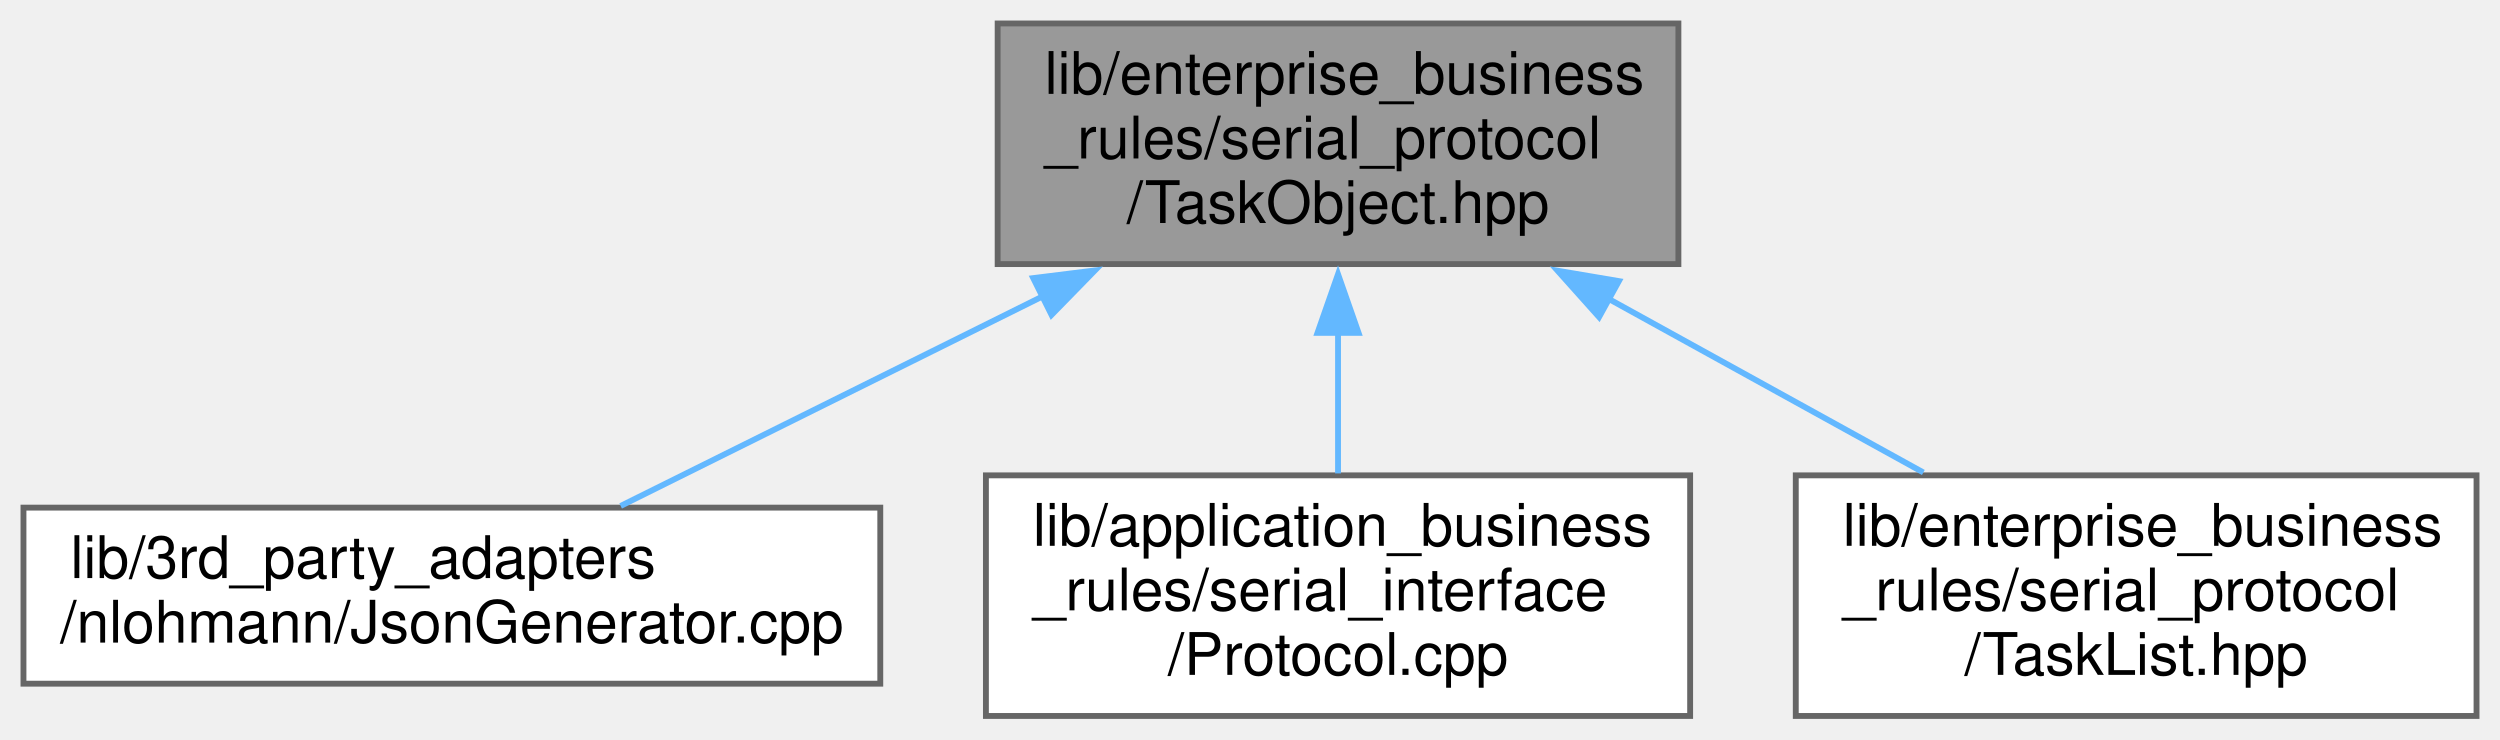
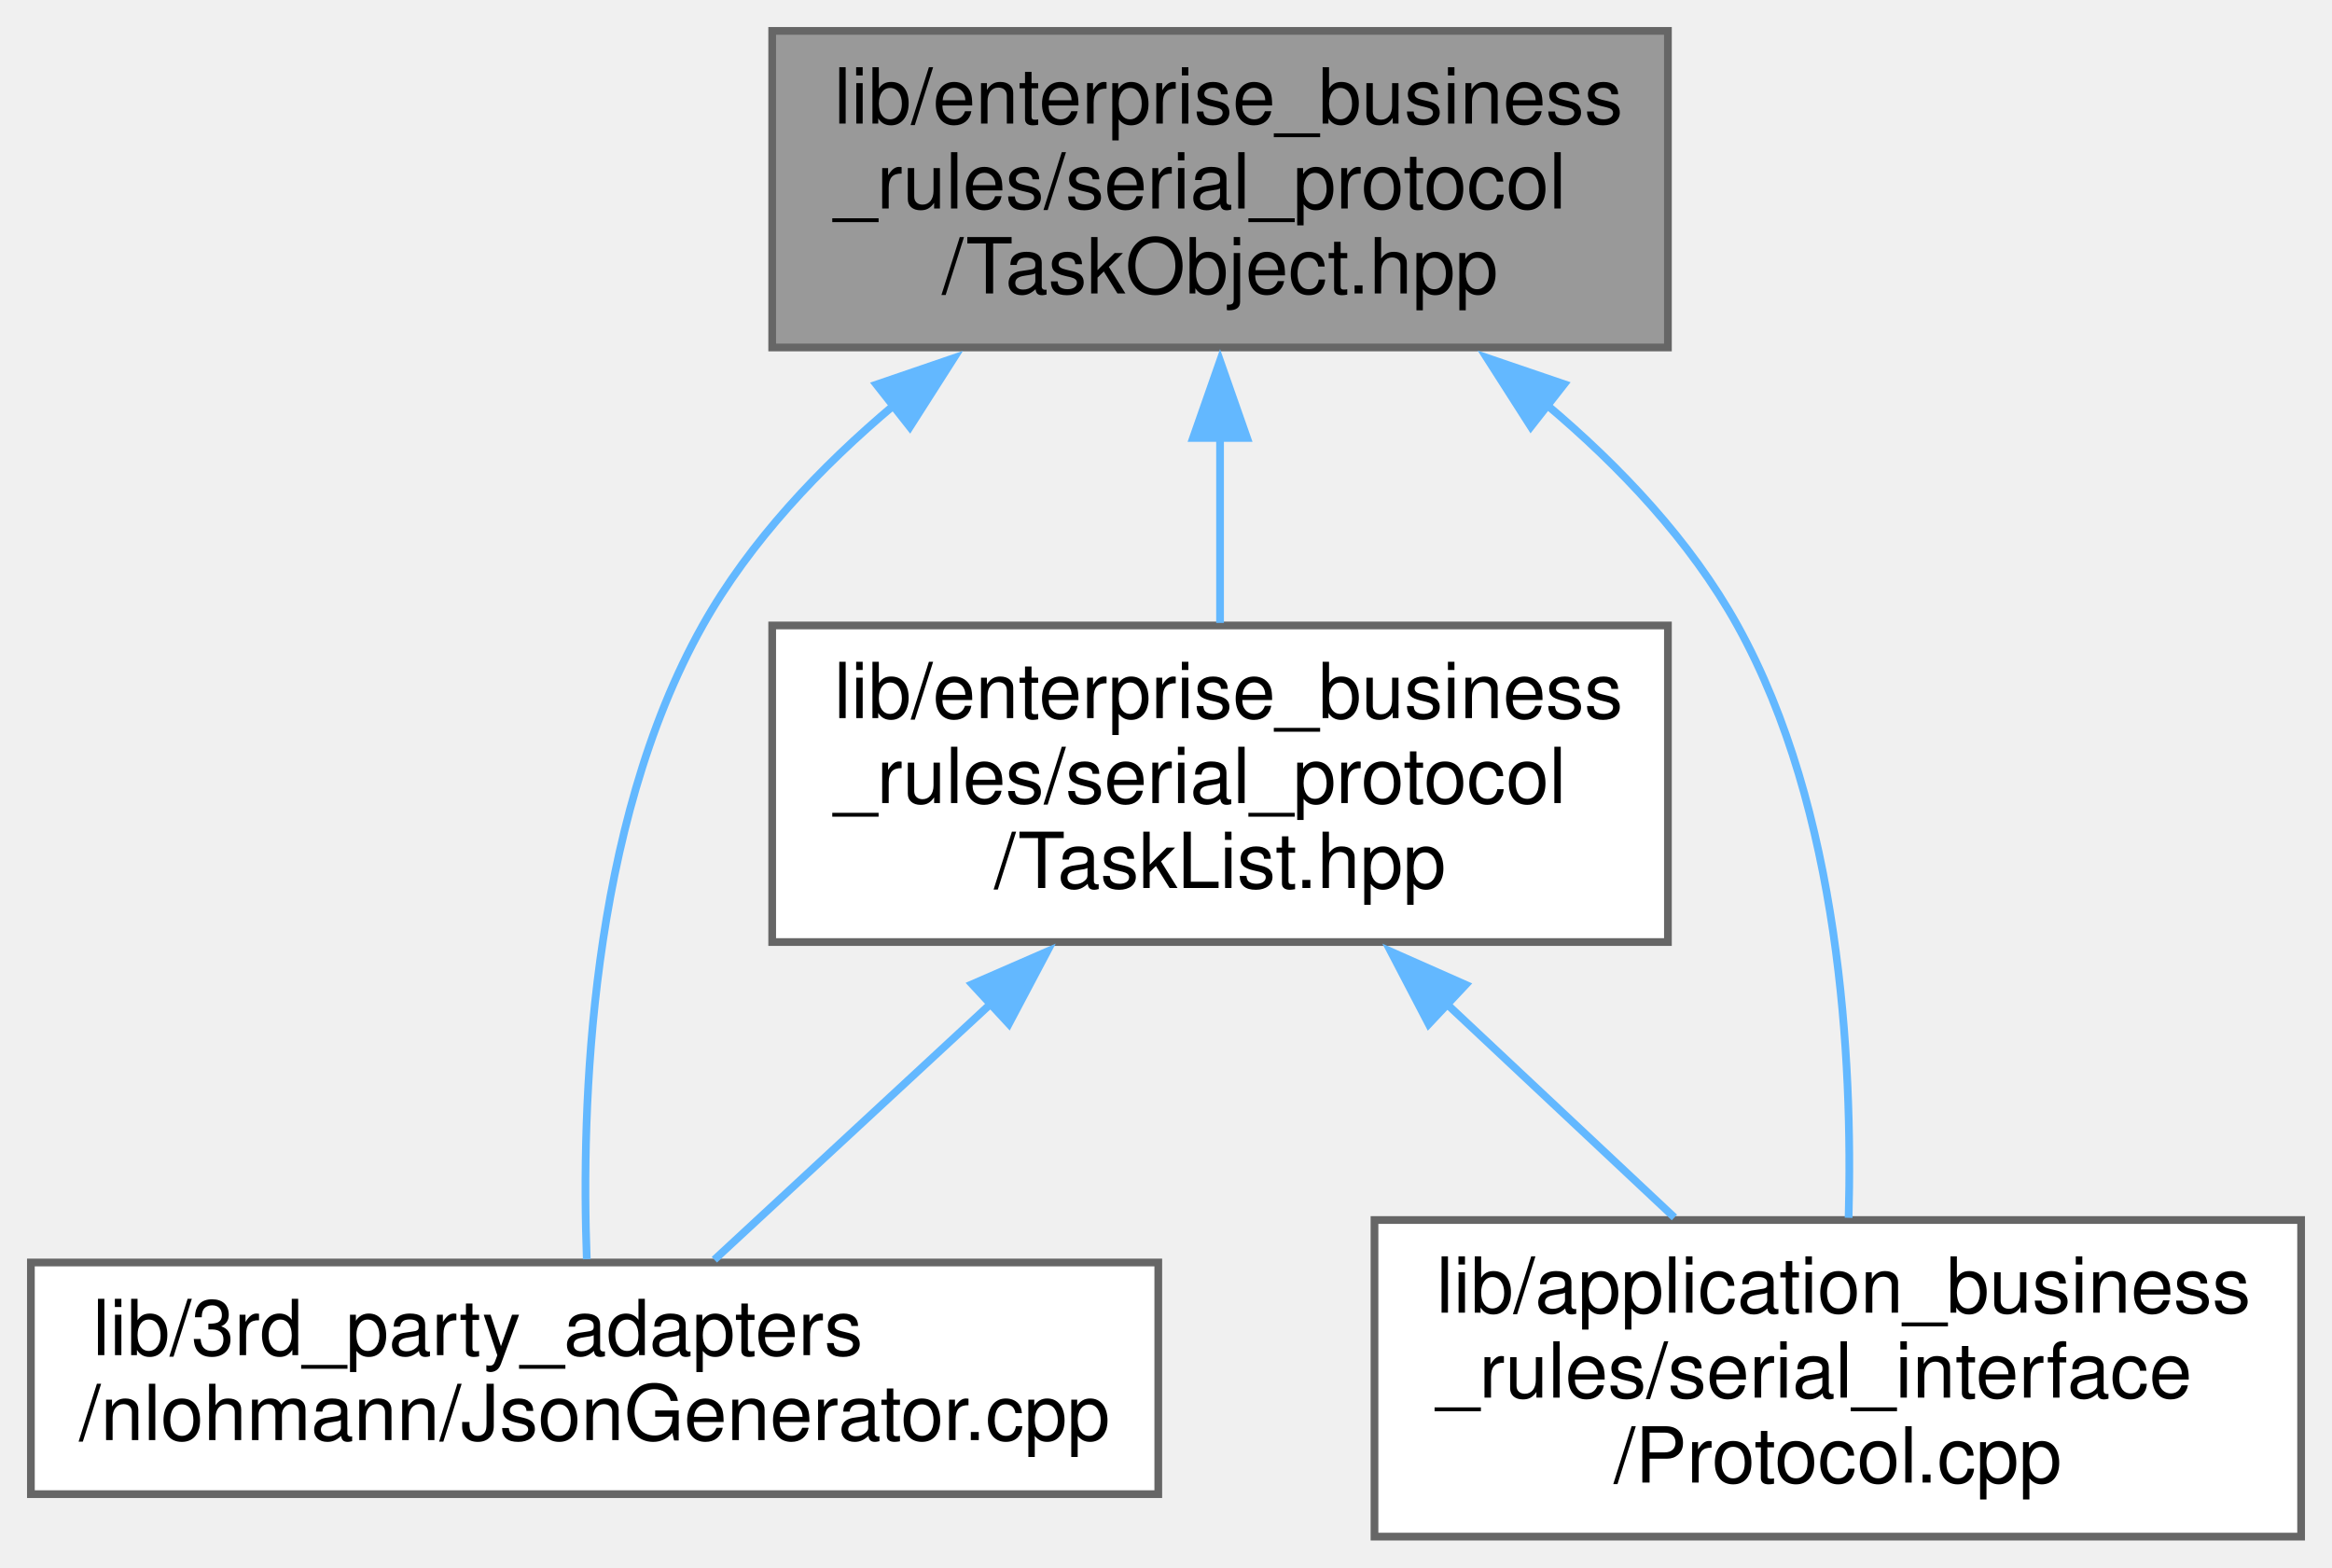
- <svg xmlns="http://www.w3.org/2000/svg" xmlns:xlink="http://www.w3.org/1999/xlink" width="426pt" height="126pt" viewBox="0.00 0.00 426.00 126.00">
-   <g id="graph0" class="graph" transform="scale(1 1) rotate(0) translate(4 122)">
+ <svg xmlns="http://www.w3.org/2000/svg" xmlns:xlink="http://www.w3.org/1999/xlink" width="302pt" height="203pt" viewBox="0.00 0.00 302.00 203.00">
+   <g id="graph0" class="graph" transform="scale(1 1) rotate(0) translate(4 199)">
    <g id="node1" class="node">
      <g id="a_node1">
        <a xlink:title=" ">
-           <polygon fill="#999999" stroke="#666666" points="282,-118 166,-118 166,-77 282,-77 282,-118" />
-           <text text-anchor="start" x="174" y="-106" font-family="Helvetica,sans-Serif" font-size="10.00">lib/enterprise_business</text>
-           <text text-anchor="start" x="174" y="-95" font-family="Helvetica,sans-Serif" font-size="10.00">_rules/serial_protocol</text>
-           <text text-anchor="middle" x="224" y="-84" font-family="Helvetica,sans-Serif" font-size="10.00">/TaskObject.hpp</text>
+           <polygon fill="#999999" stroke="#666666" points="212,-195 96,-195 96,-154 212,-154 212,-195" />
+           <text text-anchor="start" x="104" y="-183" font-family="Helvetica,sans-Serif" font-size="10.00">lib/enterprise_business</text>
+           <text text-anchor="start" x="104" y="-172" font-family="Helvetica,sans-Serif" font-size="10.00">_rules/serial_protocol</text>
+           <text text-anchor="middle" x="154" y="-161" font-family="Helvetica,sans-Serif" font-size="10.00">/TaskObject.hpp</text>
        </a>
      </g>
    </g>
    <g id="node2" class="node">
      <g id="a_node2">
        <a xlink:href="JsonGenerator_8cpp.xhtml" target="_top" xlink:title=" ">
          <polygon fill="white" stroke="#666666" points="146,-35.5 0,-35.5 0,-5.5 146,-5.5 146,-35.5" />
          <text text-anchor="start" x="8" y="-23.5" font-family="Helvetica,sans-Serif" font-size="10.00">lib/3rd_party_adapters</text>
          <text text-anchor="middle" x="73" y="-12.5" font-family="Helvetica,sans-Serif" font-size="10.00">/nlohmann/JsonGenerator.cpp</text>
        </a>
      </g>
    </g>
    <g id="edge1" class="edge">
-       <path fill="none" stroke="#63b8ff" d="M173.93,-71.63C149.96,-59.73 122.12,-45.9 101.76,-35.79" />
-       <polygon fill="#63b8ff" stroke="#63b8ff" points="172.06,-74.61 182.58,-75.92 175.18,-68.34 172.06,-74.61" />
+       <path fill="none" stroke="#63b8ff" d="M111.86,-146.6C102.27,-138.54 93.11,-128.89 87,-118 72.33,-91.87 71.25,-55.74 71.99,-35.93" />
+       <polygon fill="#63b8ff" stroke="#63b8ff" points="109.5,-149.2 119.53,-152.63 113.83,-143.7 109.5,-149.2" />
    </g>
    <g id="node3" class="node">
      <g id="a_node3">
        <a xlink:href="Protocol_8cpp.xhtml" target="_top" xlink:title=" ">
-           <polygon fill="white" stroke="#666666" points="284,-41 164,-41 164,0 284,0 284,-41" />
-           <text text-anchor="start" x="172" y="-29" font-family="Helvetica,sans-Serif" font-size="10.00">lib/application_business</text>
-           <text text-anchor="start" x="172" y="-18" font-family="Helvetica,sans-Serif" font-size="10.00">_rules/serial_interface</text>
-           <text text-anchor="middle" x="224" y="-7" font-family="Helvetica,sans-Serif" font-size="10.00">/Protocol.cpp</text>
+           <polygon fill="white" stroke="#666666" points="294,-41 174,-41 174,0 294,0 294,-41" />
+           <text text-anchor="start" x="182" y="-29" font-family="Helvetica,sans-Serif" font-size="10.00">lib/application_business</text>
+           <text text-anchor="start" x="182" y="-18" font-family="Helvetica,sans-Serif" font-size="10.00">_rules/serial_interface</text>
+           <text text-anchor="middle" x="234" y="-7" font-family="Helvetica,sans-Serif" font-size="10.00">/Protocol.cpp</text>
        </a>
      </g>
    </g>
    <g id="edge2" class="edge">
-       <path fill="none" stroke="#63b8ff" d="M224,-65.36C224,-57.24 224,-48.7 224,-41.33" />
-       <polygon fill="#63b8ff" stroke="#63b8ff" points="220.5,-65.28 224,-75.28 227.5,-65.28 220.5,-65.28" />
+       <path fill="none" stroke="#63b8ff" d="M196.22,-146.65C205.81,-138.58 214.94,-128.92 221,-118 234.28,-94.05 235.96,-61.77 235.4,-41.29" />
+       <polygon fill="#63b8ff" stroke="#63b8ff" points="194.25,-143.74 188.54,-152.67 198.57,-149.25 194.25,-143.74" />
    </g>
    <g id="node4" class="node">
      <g id="a_node4">
        <a xlink:href="TaskList_8hpp.xhtml" target="_top" xlink:title=" ">
-           <polygon fill="white" stroke="#666666" points="418,-41 302,-41 302,0 418,0 418,-41" />
-           <text text-anchor="start" x="310" y="-29" font-family="Helvetica,sans-Serif" font-size="10.00">lib/enterprise_business</text>
-           <text text-anchor="start" x="310" y="-18" font-family="Helvetica,sans-Serif" font-size="10.00">_rules/serial_protocol</text>
-           <text text-anchor="middle" x="360" y="-7" font-family="Helvetica,sans-Serif" font-size="10.00">/TaskList.hpp</text>
+           <polygon fill="white" stroke="#666666" points="212,-118 96,-118 96,-77 212,-77 212,-118" />
+           <text text-anchor="start" x="104" y="-106" font-family="Helvetica,sans-Serif" font-size="10.00">lib/enterprise_business</text>
+           <text text-anchor="start" x="104" y="-95" font-family="Helvetica,sans-Serif" font-size="10.00">_rules/serial_protocol</text>
+           <text text-anchor="middle" x="154" y="-84" font-family="Helvetica,sans-Serif" font-size="10.00">/TaskList.hpp</text>
        </a>
      </g>
    </g>
    <g id="edge3" class="edge">
-       <path fill="none" stroke="#63b8ff" d="M270.1,-71.08C287.61,-61.42 307.28,-50.58 323.74,-41.49" />
-       <polygon fill="#63b8ff" stroke="#63b8ff" points="268.48,-67.97 261.41,-75.87 271.86,-74.1 268.48,-67.97" />
+       <path fill="none" stroke="#63b8ff" d="M154,-142.36C154,-134.24 154,-125.7 154,-118.33" />
+       <polygon fill="#63b8ff" stroke="#63b8ff" points="150.5,-142.28 154,-152.28 157.5,-142.28 150.5,-142.28" />
+     </g>
+     <g id="edge4" class="edge">
+       <path fill="none" stroke="#63b8ff" d="M124.56,-69.24C112.36,-57.94 98.7,-45.3 88.51,-35.86" />
+       <polygon fill="#63b8ff" stroke="#63b8ff" points="121.89,-71.54 131.61,-75.77 126.65,-66.4 121.89,-71.54" />
+     </g>
+     <g id="edge5" class="edge">
+       <path fill="none" stroke="#63b8ff" d="M183.32,-69.02C193.1,-59.84 203.8,-49.81 212.84,-41.33" />
+       <polygon fill="#63b8ff" stroke="#63b8ff" points="181.02,-66.37 176.12,-75.76 185.81,-71.47 181.02,-66.37" />
    </g>
  </g>
</svg>
